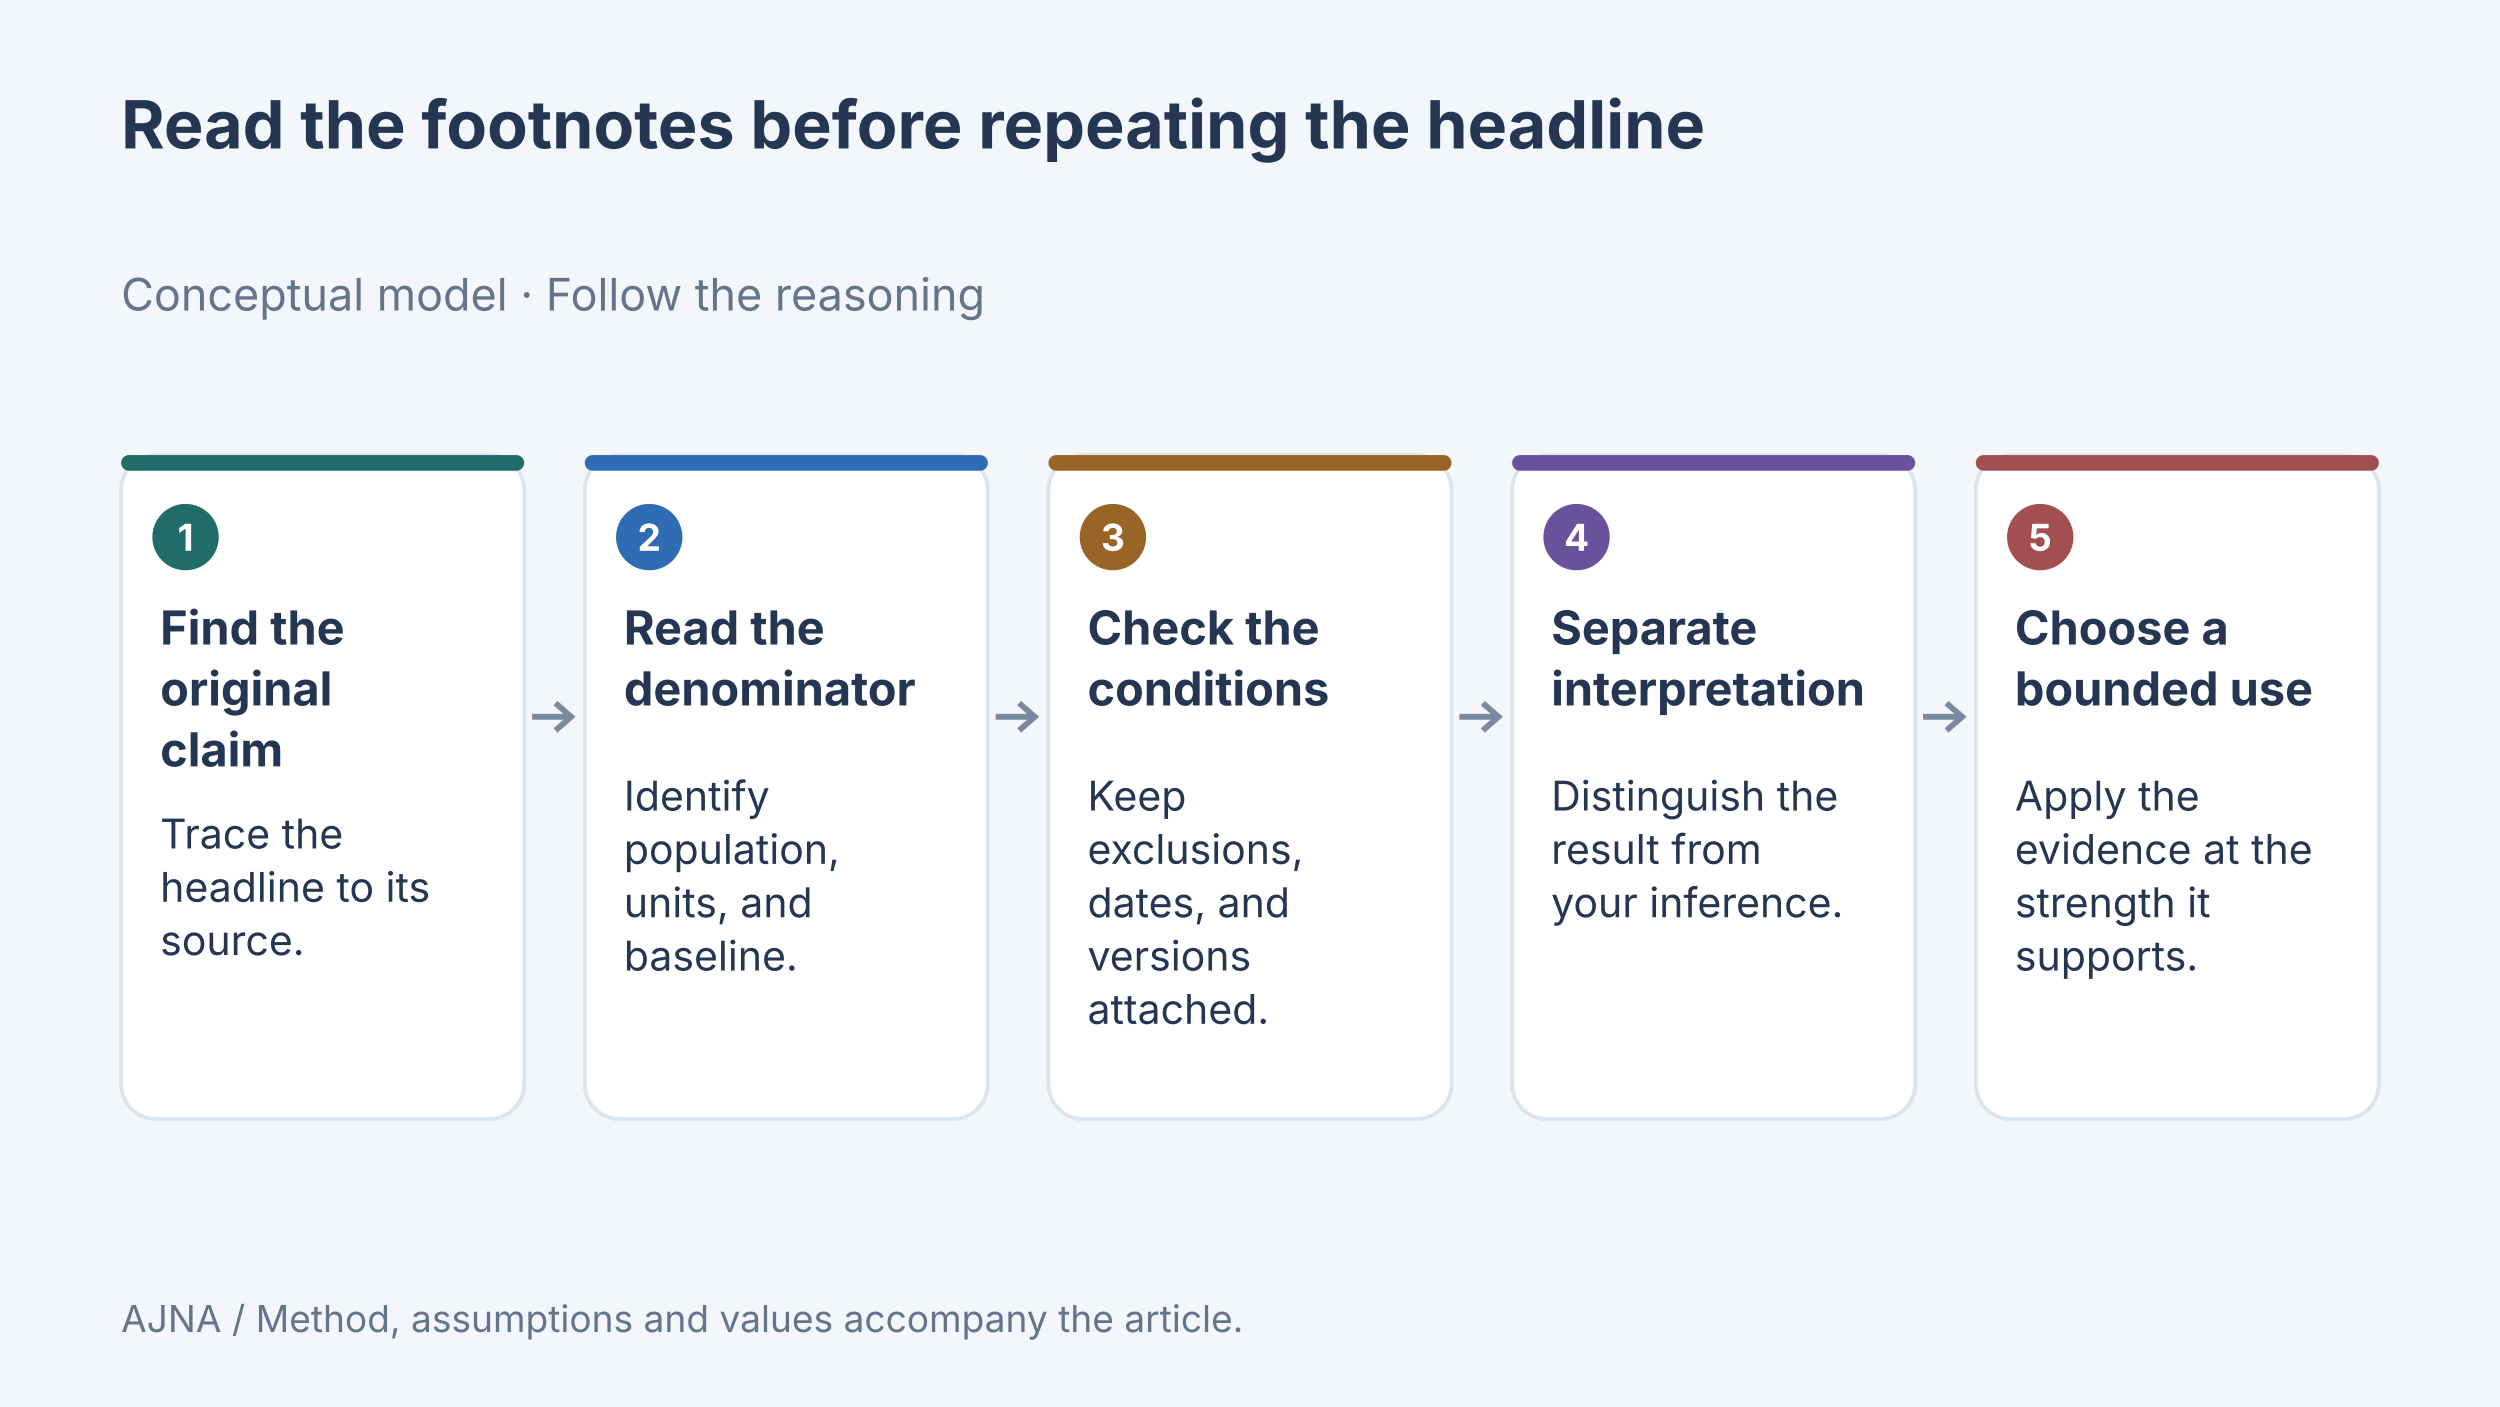
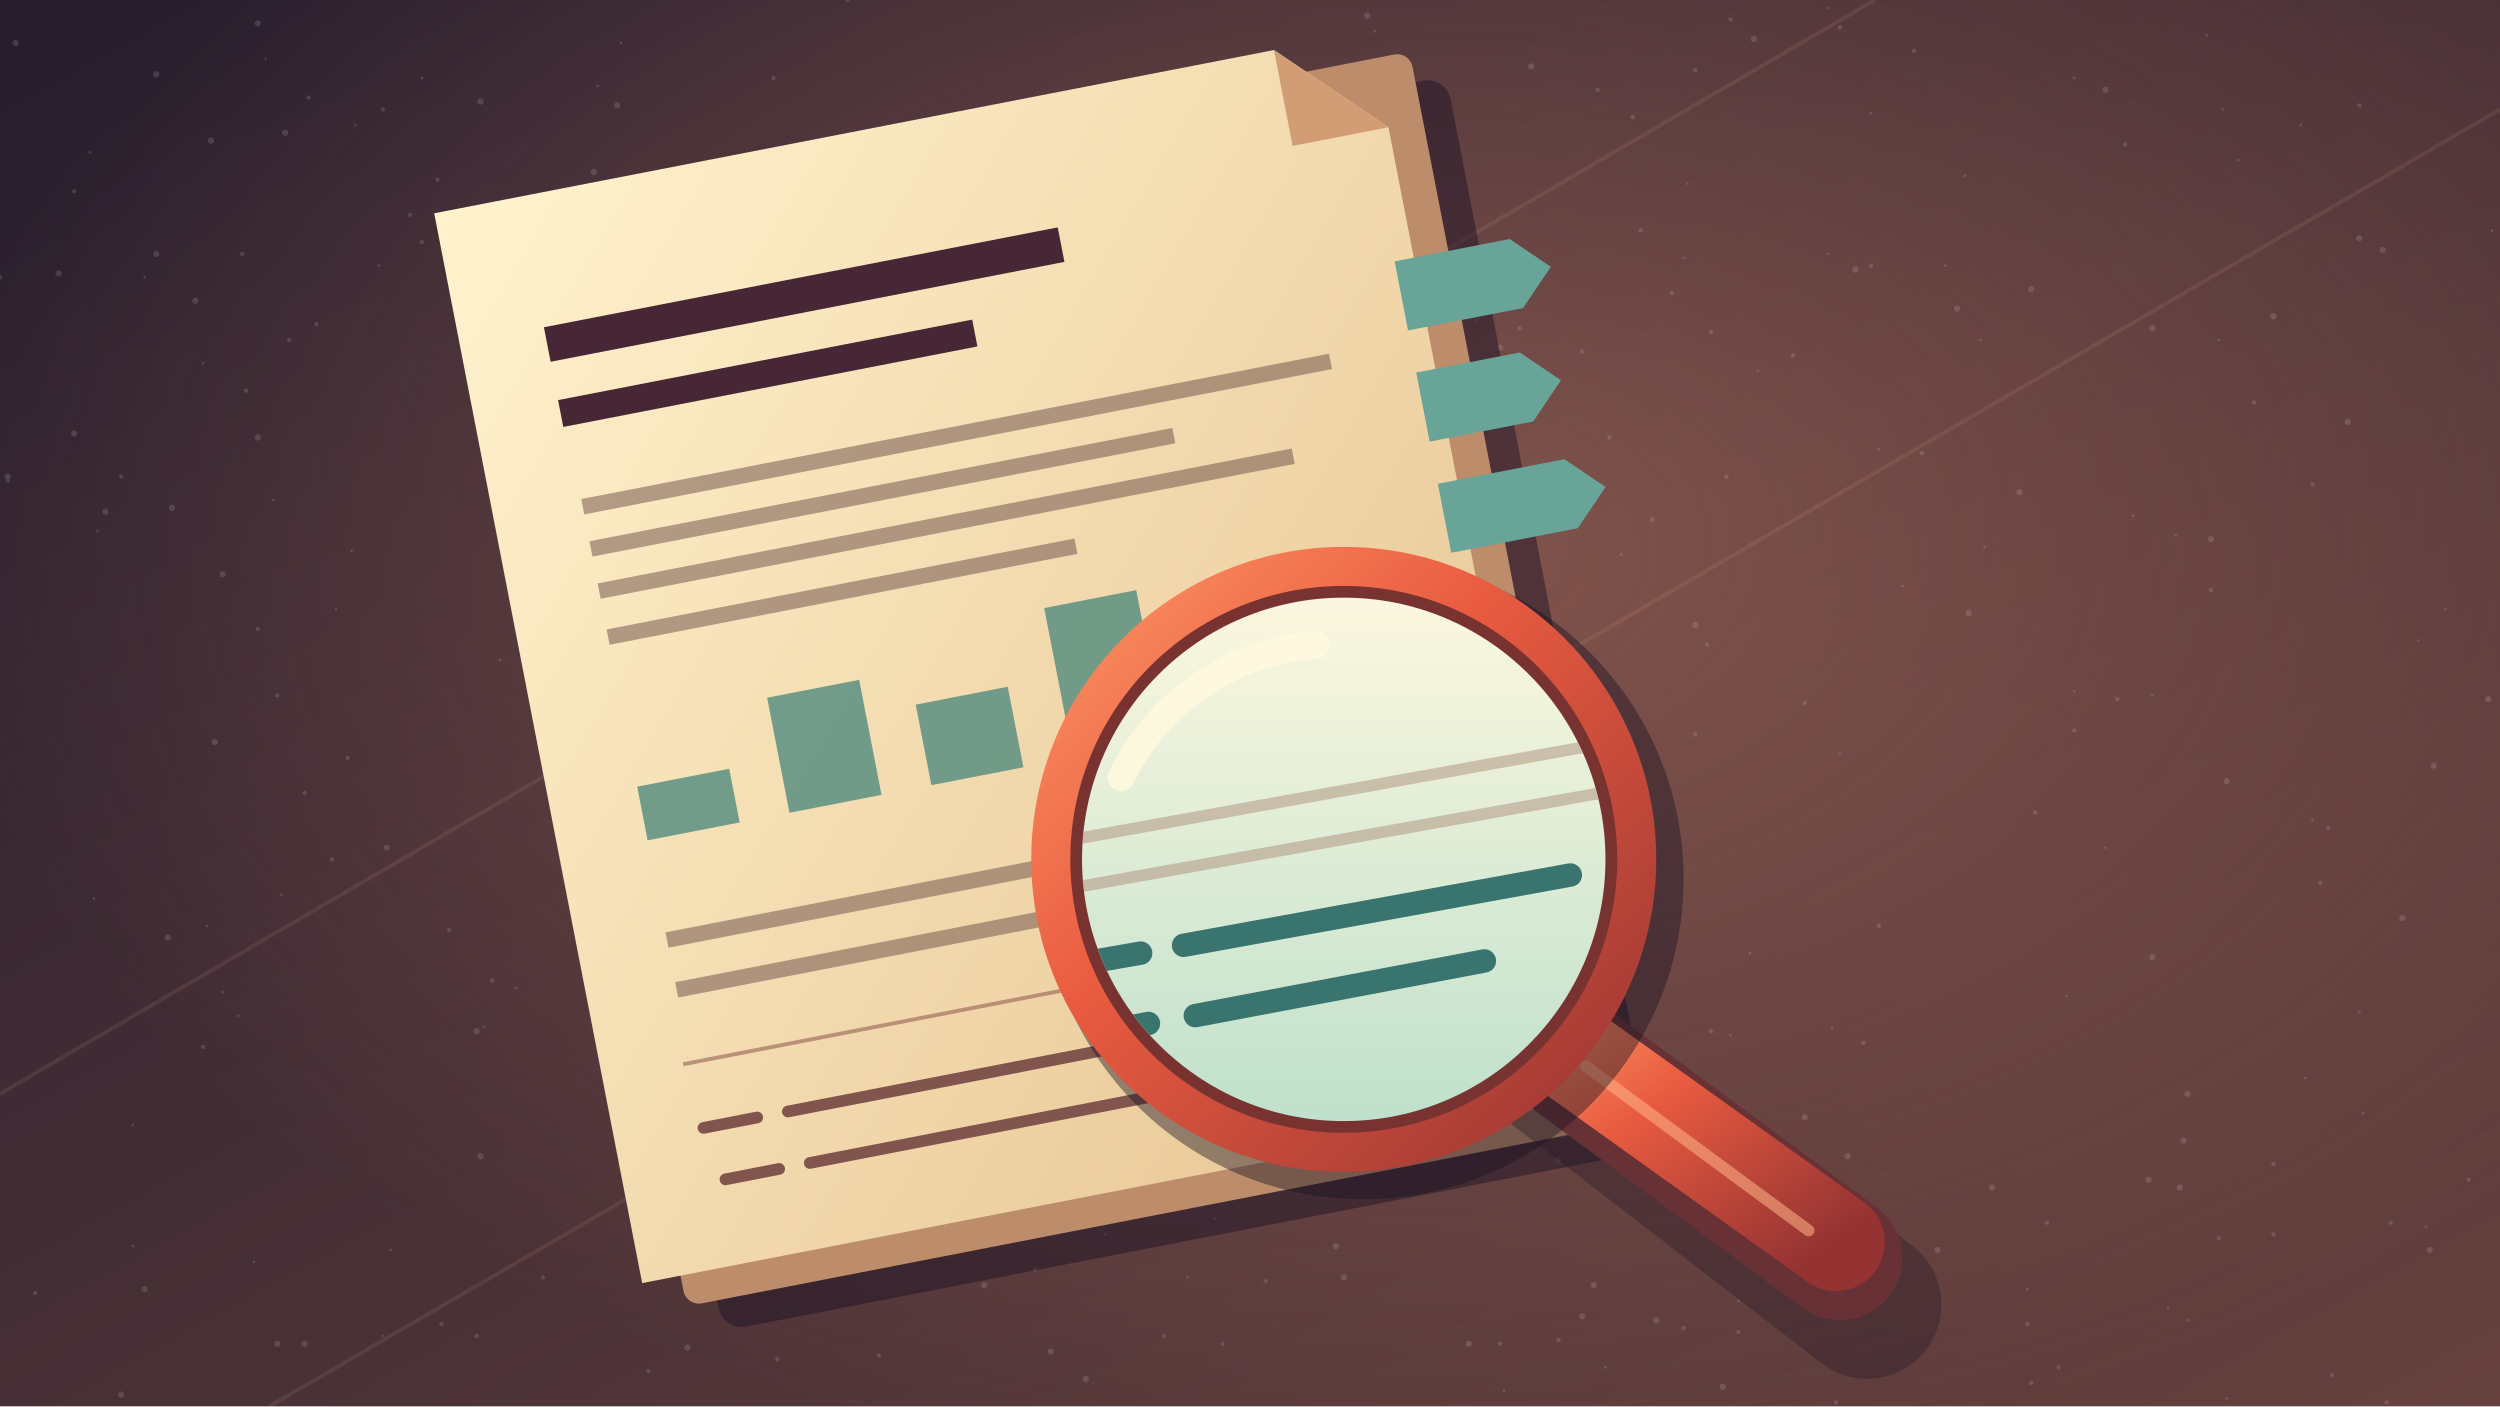
- <svg xmlns="http://www.w3.org/2000/svg" width="1280" height="720" viewBox="0 0 1280 720" data-article-art="read-the-footnotes" role="img" aria-label="Concept diagram: Find the original claim — Trace the headline to its source.; Read the denominator — Identify population, units, and baseline.; Check the conditions — Keep exclusions, dates, and versions attached.; Separate interpretation — Distinguish the result from your inference.; Choose a bounded use — Apply the evidence at the strength it supports..">
-   <rect x="-1280" y="-720" width="3840" height="2160" fill="#f3f6fa" />
-   <g font-family="Inter, sans-serif">
-     <text x="62" y="76" font-size="34" font-weight="700" fill="#243651" text-anchor="start">
-       <tspan x="62" dy="0">Read the footnotes before repeating the headline</tspan>
-     </text>
-     <text x="62" y="159" font-size="23" font-weight="400" fill="#64748b" text-anchor="start">
-       <tspan x="62" dy="0">Conceptual model · Follow the reasoning</tspan>
-     </text>
-     <rect x="62" y="233" width="206.4" height="340" rx="18" fill="#fff" stroke="#dce4ed" stroke-width="2" />
-     <rect x="62" y="233" width="206.4" height="8" rx="4" fill="#206c68" />
-     <circle cx="95" cy="275" r="17" fill="#206c68" />
-     <text x="95" y="282" font-size="19" font-weight="700" fill="#fff" text-anchor="middle">
-       <tspan x="95" dy="0">1</tspan>
-     </text>
-     <text x="82" y="330" font-size="24" font-weight="700" fill="#243651" text-anchor="start">
-       <tspan x="82" dy="0">Find the</tspan>
-       <tspan x="82" dy="31.2">original</tspan>
-       <tspan x="82" dy="31.2">claim</tspan>
-     </text>
-     <text x="82" y="434.4" font-size="21" font-weight="400" fill="#243651" text-anchor="start">
-       <tspan x="82" dy="0">Trace the</tspan>
-       <tspan x="82" dy="27.3">headline to its</tspan>
-       <tspan x="82" dy="27.3">source.</tspan>
-     </text>
-     <path d="M272.4 367H292.4m-8 -7 8 7-8 7" fill="none" stroke="#7b899e" stroke-width="3" />
-     <rect x="299.4" y="233" width="206.4" height="340" rx="18" fill="#fff" stroke="#dce4ed" stroke-width="2" />
-     <rect x="299.4" y="233" width="206.4" height="8" rx="4" fill="#306cb3" />
-     <circle cx="332.4" cy="275" r="17" fill="#306cb3" />
-     <text x="332.4" y="282" font-size="19" font-weight="700" fill="#fff" text-anchor="middle">
-       <tspan x="332.4" dy="0">2</tspan>
-     </text>
-     <text x="319.4" y="330" font-size="24" font-weight="700" fill="#243651" text-anchor="start">
-       <tspan x="319.4" dy="0">Read the</tspan>
-       <tspan x="319.4" dy="31.2">denominator</tspan>
-     </text>
-     <text x="319.4" y="415" font-size="21" font-weight="400" fill="#243651" text-anchor="start">
-       <tspan x="319.4" dy="0">Identify</tspan>
-       <tspan x="319.4" dy="27.3">population,</tspan>
-       <tspan x="319.4" dy="27.3">units, and</tspan>
-       <tspan x="319.4" dy="27.3">baseline.</tspan>
-     </text>
-     <path d="M509.8 367H529.8m-8 -7 8 7-8 7" fill="none" stroke="#7b899e" stroke-width="3" />
-     <rect x="536.8" y="233" width="206.4" height="340" rx="18" fill="#fff" stroke="#dce4ed" stroke-width="2" />
-     <rect x="536.8" y="233" width="206.4" height="8" rx="4" fill="#986527" />
-     <circle cx="569.8" cy="275" r="17" fill="#986527" />
-     <text x="569.8" y="282" font-size="19" font-weight="700" fill="#fff" text-anchor="middle">
-       <tspan x="569.8" dy="0">3</tspan>
-     </text>
-     <text x="556.8" y="330" font-size="24" font-weight="700" fill="#243651" text-anchor="start">
-       <tspan x="556.8" dy="0">Check the</tspan>
-       <tspan x="556.8" dy="31.2">conditions</tspan>
-     </text>
-     <text x="556.8" y="415" font-size="21" font-weight="400" fill="#243651" text-anchor="start">
-       <tspan x="556.8" dy="0">Keep</tspan>
-       <tspan x="556.8" dy="27.3">exclusions,</tspan>
-       <tspan x="556.8" dy="27.3">dates, and</tspan>
-       <tspan x="556.8" dy="27.3">versions</tspan>
-       <tspan x="556.8" dy="27.3">attached.</tspan>
-     </text>
-     <path d="M747.2 367H767.2m-8 -7 8 7-8 7" fill="none" stroke="#7b899e" stroke-width="3" />
-     <rect x="774.2" y="233" width="206.4" height="340" rx="18" fill="#fff" stroke="#dce4ed" stroke-width="2" />
-     <rect x="774.2" y="233" width="206.4" height="8" rx="4" fill="#67529b" />
-     <circle cx="807.2" cy="275" r="17" fill="#67529b" />
-     <text x="807.2" y="282" font-size="19" font-weight="700" fill="#fff" text-anchor="middle">
-       <tspan x="807.2" dy="0">4</tspan>
-     </text>
-     <text x="794.2" y="330" font-size="24" font-weight="700" fill="#243651" text-anchor="start">
-       <tspan x="794.2" dy="0">Separate</tspan>
-       <tspan x="794.2" dy="31.2">interpretation</tspan>
-     </text>
-     <text x="794.2" y="415" font-size="21" font-weight="400" fill="#243651" text-anchor="start">
-       <tspan x="794.2" dy="0">Distinguish the</tspan>
-       <tspan x="794.2" dy="27.3">result from</tspan>
-       <tspan x="794.2" dy="27.3">your inference.</tspan>
-     </text>
-     <path d="M984.6 367H1004.6m-8 -7 8 7-8 7" fill="none" stroke="#7b899e" stroke-width="3" />
-     <rect x="1011.6" y="233" width="206.4" height="340" rx="18" fill="#fff" stroke="#dce4ed" stroke-width="2" />
-     <rect x="1011.6" y="233" width="206.4" height="8" rx="4" fill="#a34f4f" />
-     <circle cx="1044.6" cy="275" r="17" fill="#a34f4f" />
-     <text x="1044.6" y="282" font-size="19" font-weight="700" fill="#fff" text-anchor="middle">
-       <tspan x="1044.6" dy="0">5</tspan>
-     </text>
-     <text x="1031.6" y="330" font-size="24" font-weight="700" fill="#243651" text-anchor="start">
-       <tspan x="1031.6" dy="0">Choose a</tspan>
-       <tspan x="1031.6" dy="31.2">bounded use</tspan>
-     </text>
-     <text x="1031.6" y="415" font-size="21" font-weight="400" fill="#243651" text-anchor="start">
-       <tspan x="1031.6" dy="0">Apply the</tspan>
-       <tspan x="1031.6" dy="27.3">evidence at the</tspan>
-       <tspan x="1031.6" dy="27.3">strength it</tspan>
-       <tspan x="1031.6" dy="27.3">supports.</tspan>
-     </text>
-     <text x="62" y="682" font-size="19" font-weight="400" fill="#64748b" text-anchor="start">
-       <tspan x="62" dy="0">AJNA / Method, assumptions and values accompany the article.</tspan>
-     </text>
-   </g>
+ <svg xmlns="http://www.w3.org/2000/svg" data-article-art="read-the-footnotes" role="img" aria-label="A red magnifying glass enlarges a footnote on a paper report beside a column of condition tabs." width="1280" height="720" viewBox="0 0 1280 720">
+   <svg width="100%" height="100%" viewBox="0 0 640 360" preserveAspectRatio="xMidYMid slice">
+     <defs>
+       <linearGradient id="field" x2="1" y2="1">
+         <stop stop-color="#261d2d" />
+         <stop offset="1" stop-color="#66413e" />
+       </linearGradient>
+       <radialGradient id="light">
+         <stop stop-color="#c57d65" stop-opacity=".48" />
+         <stop offset="1" stop-color="#c57d65" stop-opacity="0" />
+       </radialGradient>
+       <linearGradient id="paper" x2="1" y2="1">
+         <stop stop-color="#fff3ce" />
+         <stop offset="1" stop-color="#e6c290" />
+       </linearGradient>
+       <linearGradient id="ring" x2="1" y2="1">
+         <stop stop-color="#ff9a67" />
+         <stop offset=".4" stop-color="#e95b40" />
+         <stop offset="1" stop-color="#943332" />
+       </linearGradient>
+       <linearGradient id="glass" x2="0" y2="1">
+         <stop stop-color="#fff8e0" />
+         <stop offset="1" stop-color="#bbdfcb" />
+       </linearGradient>
+       <clipPath id="lens">
+         <circle cx="344" cy="220" r="67" />
+       </clipPath>
+     </defs>
+     <path d="M0 0h640v360H0z" fill="url(#field)" />
+     <ellipse cx="365" cy="140" rx="390" ry="240" fill="url(#light)" />
+     <g fill="#fff" opacity=".13">
+       <circle cx="128" cy="169" r="0.35" />
+       <circle cx="334" cy="131" r="0.35" />
+       <circle cx="195" cy="294" r="0.35" />
+       <circle cx="539" cy="23" r="0.8" />
+       <circle cx="463" cy="322" r="0.8" />
+       <circle cx="261" cy="133" r="0.55" />
+       <circle cx="365" cy="203" r="0.8" />
+       <circle cx="54" cy="36" r="0.8" />
+       <circle cx="405" cy="337" r="0.8" />
+       <circle cx="81" cy="83" r="0.55" />
+       <circle cx="123" cy="26" r="0.8" />
+       <circle cx="208" cy="262" r="0.55" />
+       <circle cx="428" cy="75" r="0.55" />
+       <circle cx="619" cy="164" r="0.35" />
+       <circle cx="240" cy="258" r="0.55" />
+       <circle cx="384" cy="89" r="0.8" />
+       <circle cx="222" cy="102" r="0.55" />
+       <circle cx="25" cy="136" r="0.35" />
+       <circle cx="492" cy="116" r="0.55" />
+       <circle cx="415" cy="142" r="0.35" />
+       <circle cx="448" cy="244" r="0.35" />
+       <circle cx="185" cy="57" r="0.55" />
+       <circle cx="520" cy="74" r="0.8" />
+       <circle cx="113" cy="339" r="0.55" />
+       <circle cx="253" cy="166" r="0.8" />
+       <circle cx="269" cy="264" r="0.8" />
+       <circle cx="99" cy="217" r="0.8" />
+       <circle cx="2" cy="123" r="0.55" />
+       <circle cx="148" cy="201" r="0.35" />
+       <circle cx="376" cy="344" r="0.8" />
+       <circle cx="434" cy="160" r="0.8" />
+       <circle cx="357" cy="132" r="0.8" />
+       <circle cx="519" cy="339" r="0.55" />
+       <circle cx="89" cy="194" r="0.55" />
+       <circle cx="78" cy="203" r="0.55" />
+       <circle cx="313" cy="116" r="0.35" />
+       <circle cx="37" cy="330" r="0.8" />
+       <circle cx="74" cy="87" r="0.55" />
+       <circle cx="450" cy="95" r="0.35" />
+       <circle cx="471" cy="7" r="0.55" />
+       <circle cx="71" cy="178" r="0.55" />
+       <circle cx="244" cy="158" r="0.35" />
+       <circle cx="100" cy="320" r="0.35" />
+       <circle cx="257" cy="217" r="0.35" />
+       <circle cx="424" cy="338" r="0.8" />
+       <circle cx="542" cy="179" r="0.55" />
+       <circle cx="91" cy="32" r="0.35" />
+       <circle cx="244" cy="176" r="0.35" />
+       <circle cx="496" cy="320" r="0.8" />
+       <circle cx="231" cy="242" r="0.35" />
+       <circle cx="621" cy="314" r="0.35" />
+       <circle cx="510" cy="304" r="0.8" />
+       <circle cx="566" cy="138" r="0.8" />
+       <circle cx="251" cy="165" r="0.35" />
+       <circle cx="243" cy="257" r="0.8" />
+       <circle cx="469" cy="263" r="0.35" />
+       <circle cx="432" cy="47" r="0.35" />
+       <circle cx="4" cy="11" r="0.8" />
+       <circle cx="577" cy="103" r="0.55" />
+       <circle cx="487" cy="150" r="0.35" />
+       <circle cx="98" cy="28" r="0.55" />
+       <circle cx="209" cy="122" r="0.55" />
+       <circle cx="279" cy="86" r="0.55" />
+       <circle cx="123" cy="296" r="0.8" />
+       <circle cx="623" cy="196" r="0.8" />
+       <circle cx="220" cy="148" r="0.55" />
+       <circle cx="315" cy="299" r="0.8" />
+       <circle cx="269" cy="302" r="0.55" />
+       <circle cx="531" cy="187" r="0.55" />
+       <circle cx="307" cy="92" r="0.35" />
+       <circle cx="475" cy="69" r="0.8" />
+       <circle cx="243" cy="191" r="0.55" />
+       <circle cx="622" cy="320" r="0.8" />
+       <circle cx="592" cy="124" r="0.55" />
+       <circle cx="71" cy="344" r="0.8" />
+       <circle cx="504" cy="157" r="0.8" />
+       <circle cx="112" cy="46" r="0.55" />
+       <circle cx="527" cy="350" r="0.55" />
+       <circle cx="124" cy="263" r="0.35" />
+       <circle cx="275" cy="41" r="0.35" />
+       <circle cx="351" cy="200" r="0.8" />
+       <circle cx="139" cy="327" r="0.55" />
+       <circle cx="334" cy="231" r="0.8" />
+       <circle cx="517" cy="126" r="0.8" />
+       <circle cx="259" cy="207" r="0.8" />
+       <circle cx="2" cy="122" r="0.8" />
+       <circle cx="529" cy="255" r="0.35" />
+       <circle cx="192" cy="92" r="0.35" />
+       <circle cx="24" cy="230" r="0.35" />
+       <circle cx="311" cy="312" r="0.35" />
+       <circle cx="388" cy="166" r="0.8" />
+       <circle cx="9" cy="331" r="0.55" />
+       <circle cx="225" cy="347" r="0.55" />
+       <circle cx="369" cy="107" r="0.55" />
+       <circle cx="378" cy="82" r="0.35" />
+       <circle cx="115" cy="238" r="0.55" />
+       <circle cx="569" cy="28" r="0.35" />
+       <circle cx="122" cy="264" r="0.8" />
+       <circle cx="163" cy="104" r="0.55" />
+       <circle cx="61" cy="260" r="0.35" />
+       <circle cx="604" cy="61" r="0.8" />
+       <circle cx="443" cy="5" r="0.55" />
+       <circle cx="153" cy="22" r="0.35" />
+       <circle cx="459" cy="91" r="0.55" />
+       <circle cx="234" cy="251" r="0.35" />
+       <circle cx="368" cy="277" r="0.55" />
+       <circle cx="610" cy="64" r="0.8" />
+       <circle cx="570" cy="200" r="0.8" />
+       <circle cx="462" cy="286" r="0.8" />
+       <circle cx="284" cy="55" r="0.35" />
+       <circle cx="501" cy="79" r="0.8" />
+       <circle cx="336" cy="45" r="0.35" />
+       <circle cx="176" cy="345" r="0.8" />
+       <circle cx="524" cy="313" r="0.55" />
+       <circle cx="291" cy="94" r="0.55" />
+       <circle cx="122" cy="342" r="0.55" />
+       <circle cx="519" cy="330" r="0.35" />
+       <circle cx="276" cy="289" r="0.55" />
+       <circle cx="551" cy="245" r="0.8" />
+       <circle cx="568" cy="87" r="0.35" />
+       <circle cx="86" cy="156" r="0.35" />
+       <circle cx="407" cy="189" r="0.8" />
+       <circle cx="442" cy="122" r="0.55" />
+       <circle cx="150" cy="146" r="0.8" />
+       <circle cx="399" cy="343" r="0.55" />
+       <circle cx="252" cy="329" r="0.8" />
+       <circle cx="555" cy="335" r="0.35" />
+       <circle cx="34" cy="319" r="0.35" />
+       <circle cx="380" cy="169" r="0.55" />
+       <circle cx="278" cy="353" r="0.8" />
+       <circle cx="15" cy="70" r="0.8" />
+       <circle cx="66" cy="161" r="0.55" />
+       <circle cx="301" cy="186" r="0.35" />
+       <circle cx="267" cy="209" r="0.8" />
+       <circle cx="589" cy="32" r="0.35" />
+       <circle cx="204" cy="55" r="0.8" />
+       <circle cx="108" cy="20" r="0.35" />
+       <circle cx="352" cy="8" r="0.35" />
+       <circle cx="283" cy="316" r="0.35" />
+       <circle cx="431" cy="66" r="0.35" />
+       <circle cx="34" cy="288" r="0.35" />
+       <circle cx="462" cy="180" r="0.55" />
+       <circle cx="437" cy="165" r="0.55" />
+       <circle cx="40" cy="19" r="0.8" />
+       <circle cx="198" cy="20" r="0.55" />
+       <circle cx="385" cy="356" r="0.35" />
+       <circle cx="262" cy="42" r="0.35" />
+       <circle cx="604" cy="259" r="0.35" />
+       <circle cx="423" cy="133" r="0.55" />
+       <circle cx="638" cy="59" r="0.35" />
+       <circle cx="573" cy="41" r="0.35" />
+       <circle cx="308" cy="299" r="0.55" />
+       <circle cx="418" cy="30" r="0.55" />
+       <circle cx="471" cy="193" r="0.35" />
+       <circle cx="85" cy="220" r="0.55" />
+       <circle cx="338" cy="255" r="0.35" />
+       <circle cx="443" cy="265" r="0.35" />
+       <circle cx="388" cy="191" r="0.55" />
+       <circle cx="248" cy="103" r="0.35" />
+       <circle cx="601" cy="108" r="0.8" />
+       <circle cx="265" cy="325" r="0.55" />
+       <circle cx="400" cy="291" r="0.35" />
+       <circle cx="31" cy="122" r="0.55" />
+       <circle cx="340" cy="159" r="0.35" />
+       <circle cx="73" cy="34" r="0.8" />
+       <circle cx="304" cy="327" r="0.35" />
+       <circle cx="269" cy="346" r="0.8" />
+       <circle cx="98" cy="342" r="0.35" />
+       <circle cx="365" cy="271" r="0.55" />
+       <circle cx="335" cy="301" r="0.8" />
+       <circle cx="326" cy="53" r="0.8" />
+       <circle cx="23" cy="39" r="0.35" />
+       <circle cx="97" cy="68" r="0.35" />
+       <circle cx="637" cy="179" r="0.8" />
+       <circle cx="539" cy="217" r="0.35" />
+       <circle cx="65" cy="323" r="0.35" />
+       <circle cx="594" cy="226" r="0.55" />
+       <circle cx="445" cy="341" r="0.55" />
+       <circle cx="546" cy="132" r="0.35" />
+       <circle cx="44" cy="130" r="0.8" />
+       <circle cx="219" cy="67" r="0.55" />
+       <circle cx="70" cy="128" r="0.35" />
+       <circle cx="235" cy="101" r="0.55" />
+       <circle cx="479" cy="29" r="0.35" />
+       <circle cx="468" cy="65" r="0.35" />
+       <circle cx="565" cy="9" r="0.35" />
+       <circle cx="235" cy="295" r="0.8" />
+       <circle cx="159" cy="11" r="0.35" />
+       <circle cx="328" cy="255" r="0.35" />
+       <circle cx="399" cy="297" r="0.8" />
+       <circle cx="445" cy="333" r="0.35" />
+       <circle cx="473" cy="296" r="0.8" />
+       <circle cx="278" cy="252" r="0.55" />
+       <circle cx="615" cy="235" r="0.8" />
+       <circle cx="279" cy="306" r="0.8" />
+       <circle cx="438" cy="85" r="0.55" />
+       <circle cx="438" cy="264" r="0.55" />
+       <circle cx="550" cy="302" r="0.8" />
+       <circle cx="66" cy="112" r="0.8" />
+       <circle cx="498" cy="68" r="0.35" />
+       <circle cx="412" cy="112" r="0.55" />
+       <circle cx="152" cy="44" r="0.8" />
+       <circle cx="389" cy="193" r="0.8" />
+       <circle cx="350" cy="4" r="0.8" />
+       <circle cx="596" cy="212" r="0.55" />
+       <circle cx="551" cy="84" r="0.8" />
+       <circle cx="135" cy="150" r="0.8" />
+       <circle cx="62" cy="65" r="0.55" />
+       <circle cx="329" cy="301" r="0.35" />
+       <circle cx="251" cy="146" r="0.8" />
+       <circle cx="146" cy="52" r="0.55" />
+       <circle cx="468" cy="2" r="0.35" />
+       <circle cx="325" cy="116" r="0.35" />
+       <circle cx="66" cy="6" r="0.8" />
+       <circle cx="612" cy="313" r="0.55" />
+       <circle cx="199" cy="348" r="0.55" />
+       <circle cx="287" cy="162" r="0.8" />
+       <circle cx="560" cy="338" r="0.35" />
+       <circle cx="408" cy="329" r="0.8" />
+       <circle cx="52" cy="93" r="0.35" />
+       <circle cx="570" cy="358" r="0.35" />
+       <circle cx="406" cy="248" r="0.8" />
+       <circle cx="311" cy="98" r="0.55" />
+       <circle cx="409" cy="23" r="0.55" />
+       <circle cx="521" cy="208" r="0.55" />
+       <circle cx="508" cy="140" r="0.35" />
+       <circle cx="57" cy="254" r="0.35" />
+       <circle cx="434" cy="18" r="0.55" />
+       <circle cx="557" cy="137" r="0.35" />
+       <circle cx="43" cy="240" r="0.8" />
+       <circle cx="53" cy="237" r="0.35" />
+       <circle cx="217" cy="0" r="0.55" />
+       <circle cx="384" cy="344" r="0.55" />
+       <circle cx="481" cy="115" r="0.35" />
+       <circle cx="283" cy="248" r="0.8" />
+       <circle cx="303" cy="247" r="0.55" />
+       <circle cx="324" cy="328" r="0.55" />
+       <circle cx="416" cy="231" r="0.55" />
+       <circle cx="415" cy="234" r="0.55" />
+       <circle cx="345" cy="47" r="0.35" />
+       <circle cx="470" cy="359" r="0.55" />
+       <circle cx="298" cy="342" r="0.55" />
+       <circle cx="632" cy="302" r="0.55" />
+       <circle cx="389" cy="84" r="0.55" />
+       <circle cx="503" cy="45" r="0.35" />
+       <circle cx="40" cy="65" r="0.8" />
+       <circle cx="327" cy="234" r="0.8" />
+       <circle cx="490" cy="13" r="0.55" />
+       <circle cx="19" cy="49" r="0.55" />
+       <circle cx="197" cy="150" r="0.55" />
+       <circle cx="248" cy="41" r="0.35" />
+       <circle cx="544" cy="37" r="0.55" />
+       <circle cx="31" cy="357" r="0.8" />
+       <circle cx="604" cy="27" r="0.55" />
+       <circle cx="79" cy="25" r="0.55" />
+       <circle cx="590" cy="276" r="0.35" />
+       <circle cx="259" cy="226" r="0.35" />
+       <circle cx="481" cy="237" r="0.55" />
+       <circle cx="213" cy="231" r="0.35" />
+       <circle cx="322" cy="195" r="0.55" />
+       <circle cx="338" cy="81" r="0.55" />
+       <circle cx="219" cy="50" r="0.8" />
+       <circle cx="287" cy="105" r="0.55" />
+       <circle cx="211" cy="184" r="0.35" />
+       <circle cx="592" cy="210" r="0.35" />
+       <circle cx="149" cy="152" r="0.35" />
+       <circle cx="166" cy="351" r="0.55" />
+       <circle cx="441" cy="355" r="0.8" />
+       <circle cx="479" cy="68" r="0.55" />
+       <circle cx="324" cy="171" r="0.8" />
+       <circle cx="405" cy="90" r="0.55" />
+       <circle cx="292" cy="102" r="0.55" />
+       <circle cx="52" cy="268" r="0.55" />
+       <circle cx="305" cy="280" r="0.55" />
+       <circle cx="520" cy="354" r="0.55" />
+       <circle cx="477" cy="267" r="0.55" />
+       <circle cx="142" cy="162" r="0.8" />
+       <circle cx="568" cy="317" r="0.55" />
+       <circle cx="560" cy="280" r="0.8" />
+       <circle cx="72" cy="229" r="0.35" />
+       <circle cx="68" cy="15" r="0.35" />
+       <circle cx="108" cy="62" r="0.55" />
+       <circle cx="27" cy="131" r="0.8" />
+       <circle cx="434" cy="188" r="0.55" />
+       <circle cx="223" cy="318" r="0.8" />
+       <circle cx="582" cy="298" r="0.55" />
+       <circle cx="551" cy="178" r="0.35" />
+       <circle cx="132" cy="253" r="0.35" />
+       <circle cx="231" cy="255" r="0.55" />
+       <circle cx="597" cy="352" r="0.55" />
+       <circle cx="411" cy="350" r="0.35" />
+       <circle cx="289" cy="91" r="0.8" />
+       <circle cx="368" cy="123" r="0.55" />
+       <circle cx="247" cy="275" r="0.35" />
+       <circle cx="531" cy="177" r="0.35" />
+       <circle cx="158" cy="27" r="0.8" />
+       <circle cx="250" cy="291" r="0.35" />
+       <circle cx="78" cy="344" r="0.8" />
+       <circle cx="382" cy="124" r="0.35" />
+       <circle cx="449" cy="10" r="0.8" />
+       <circle cx="392" cy="17" r="0.8" />
+       <circle cx="382" cy="133" r="0.35" />
+       <circle cx="360" cy="288" r="0.55" />
+       <circle cx="188" cy="174" r="0.35" />
+       <circle cx="286" cy="304" r="0.8" />
+       <circle cx="626" cy="156" r="0.35" />
+       <circle cx="566" cy="151" r="0.55" />
+       <circle cx="420" cy="59" r="0.55" />
+       <circle cx="582" cy="81" r="0.8" />
+       <circle cx="611" cy="359" r="0.55" />
+       <circle cx="147" cy="96" r="0.8" />
+       <circle cx="431" cy="280" r="0.8" />
+       <circle cx="57" cy="147" r="0.8" />
+       <circle cx="558" cy="304" r="0.8" />
+       <circle cx="431" cy="340" r="0.55" />
+       <circle cx="63" cy="100" r="0.55" />
+       <circle cx="395" cy="254" r="0.55" />
+       <circle cx="418" cy="204" r="0.35" />
+       <circle cx="313" cy="344" r="0.55" />
+       <circle cx="507" cy="87" r="0.35" />
+       <circle cx="344" cy="327" r="0.8" />
+       <circle cx="126" cy="251" r="0.55" />
+       <circle cx="559" cy="292" r="0.8" />
+       <circle cx="196" cy="119" r="0.35" />
+       <circle cx="50" cy="77" r="0.8" />
+       <circle cx="105" cy="55" r="0.55" />
+       <circle cx="582" cy="316" r="0.55" />
+       <circle cx="19" cy="111" r="0.8" />
+       <circle cx="37" cy="71" r="0.35" />
+       <circle cx="285" cy="228" r="0.35" />
+       <circle cx="605" cy="285" r="0.35" />
+       <circle cx="238" cy="226" r="0.35" />
+       <circle cx="214" cy="50" r="0.35" />
+       <circle cx="406" cy="173" r="0.8" />
+       <circle cx="0" cy="71" r="0.55" />
+       <circle cx="400" cy="172" r="0.8" />
+       <circle cx="531" cy="20" r="0.35" />
+       <circle cx="55" cy="190" r="0.8" />
+       <circle cx="90" cy="141" r="0.35" />
+       <circle cx="342" cy="319" r="0.8" />
+     </g>
+     <path d="M0 280L480 0M69 360L640 28" stroke="#f4b391" opacity=".10" />
+     <g transform="rotate(-11 257 176)">
+       <rect x="155" y="44" width="243" height="280" rx="6" fill="#170f22" opacity=".46" />
+       <rect x="147" y="36" width="243" height="280" rx="4" fill="#bd8c6b" />
+       <path d="M137 29h219l25 25v254H137z" fill="url(#paper)" />
+       <path d="M356 29v25h25" fill="#d29d74" />
+       <path d="M159 63h134v9H159zm0 19h108v7H159z" fill="#472735" />
+       <path d="M160 110h195m-195 11h152m-152 11h181m-181 12h122m-122 79h168m-168 13h154" fill="none" stroke="#72534d" stroke-width="4" opacity=".53" />
+       <path d="M160 197v-14h24v14zm37 0v-30h24v30zm37 0v-21h24v21zm37 0v-39h24v39zm37 0v-30h24v30z" fill="#48867c" opacity=".76" />
+       <path d="M158 255h198" stroke="#9b6659" opacity=".63" />
+       <path d="M160 272h14m8 0h126m-145 14h14m8 0h134" stroke="#81554d" stroke-width="3" stroke-linecap="round" />
+       <path d="M376 88h30l9 9-9 9h-30zm0 29h27l9 9-9 9h-27zm0 29h33l9 9-9 9h-33z" fill="#68a598" />
+     </g>
+     <path d="M395 270l83 64" stroke="#211825" stroke-width="38" opacity=".35" stroke-linecap="round" />
+     <path d="M391 263l80 59" stroke="#683135" stroke-width="32" stroke-linecap="round" />
+     <path d="M389 260l81 58" stroke="url(#ring)" stroke-width="25" stroke-linecap="round" />
+     <path d="M406 273l57 42" stroke="#feb487" stroke-width="3" stroke-linecap="round" opacity=".55" />
+     <circle cx="349" cy="225" r="82" fill="#191222" opacity=".43" />
+     <circle cx="344" cy="220" r="80" fill="url(#ring)" />
+     <circle cx="344" cy="220" r="70" fill="#783331" />
+     <g clip-path="url(#lens)">
+       <path d="M267 146h153v151H267z" fill="url(#glass)" />
+       <path d="M252 219l177-32m-175 44l178-32" stroke="#a37c69" stroke-width="3" opacity=".42" />
+       <path d="M269 248l23-4m11-2l99-18m-129 42l21-4m12-2l74-14" stroke="#39746f" stroke-width="6" stroke-linecap="round" />
+       <path d="M287 199a61 61 0 0 1 50-34" stroke="#fff9de" stroke-width="7" fill="none" stroke-linecap="round" opacity=".85" />
+     </g>
+   </svg>
</svg>
